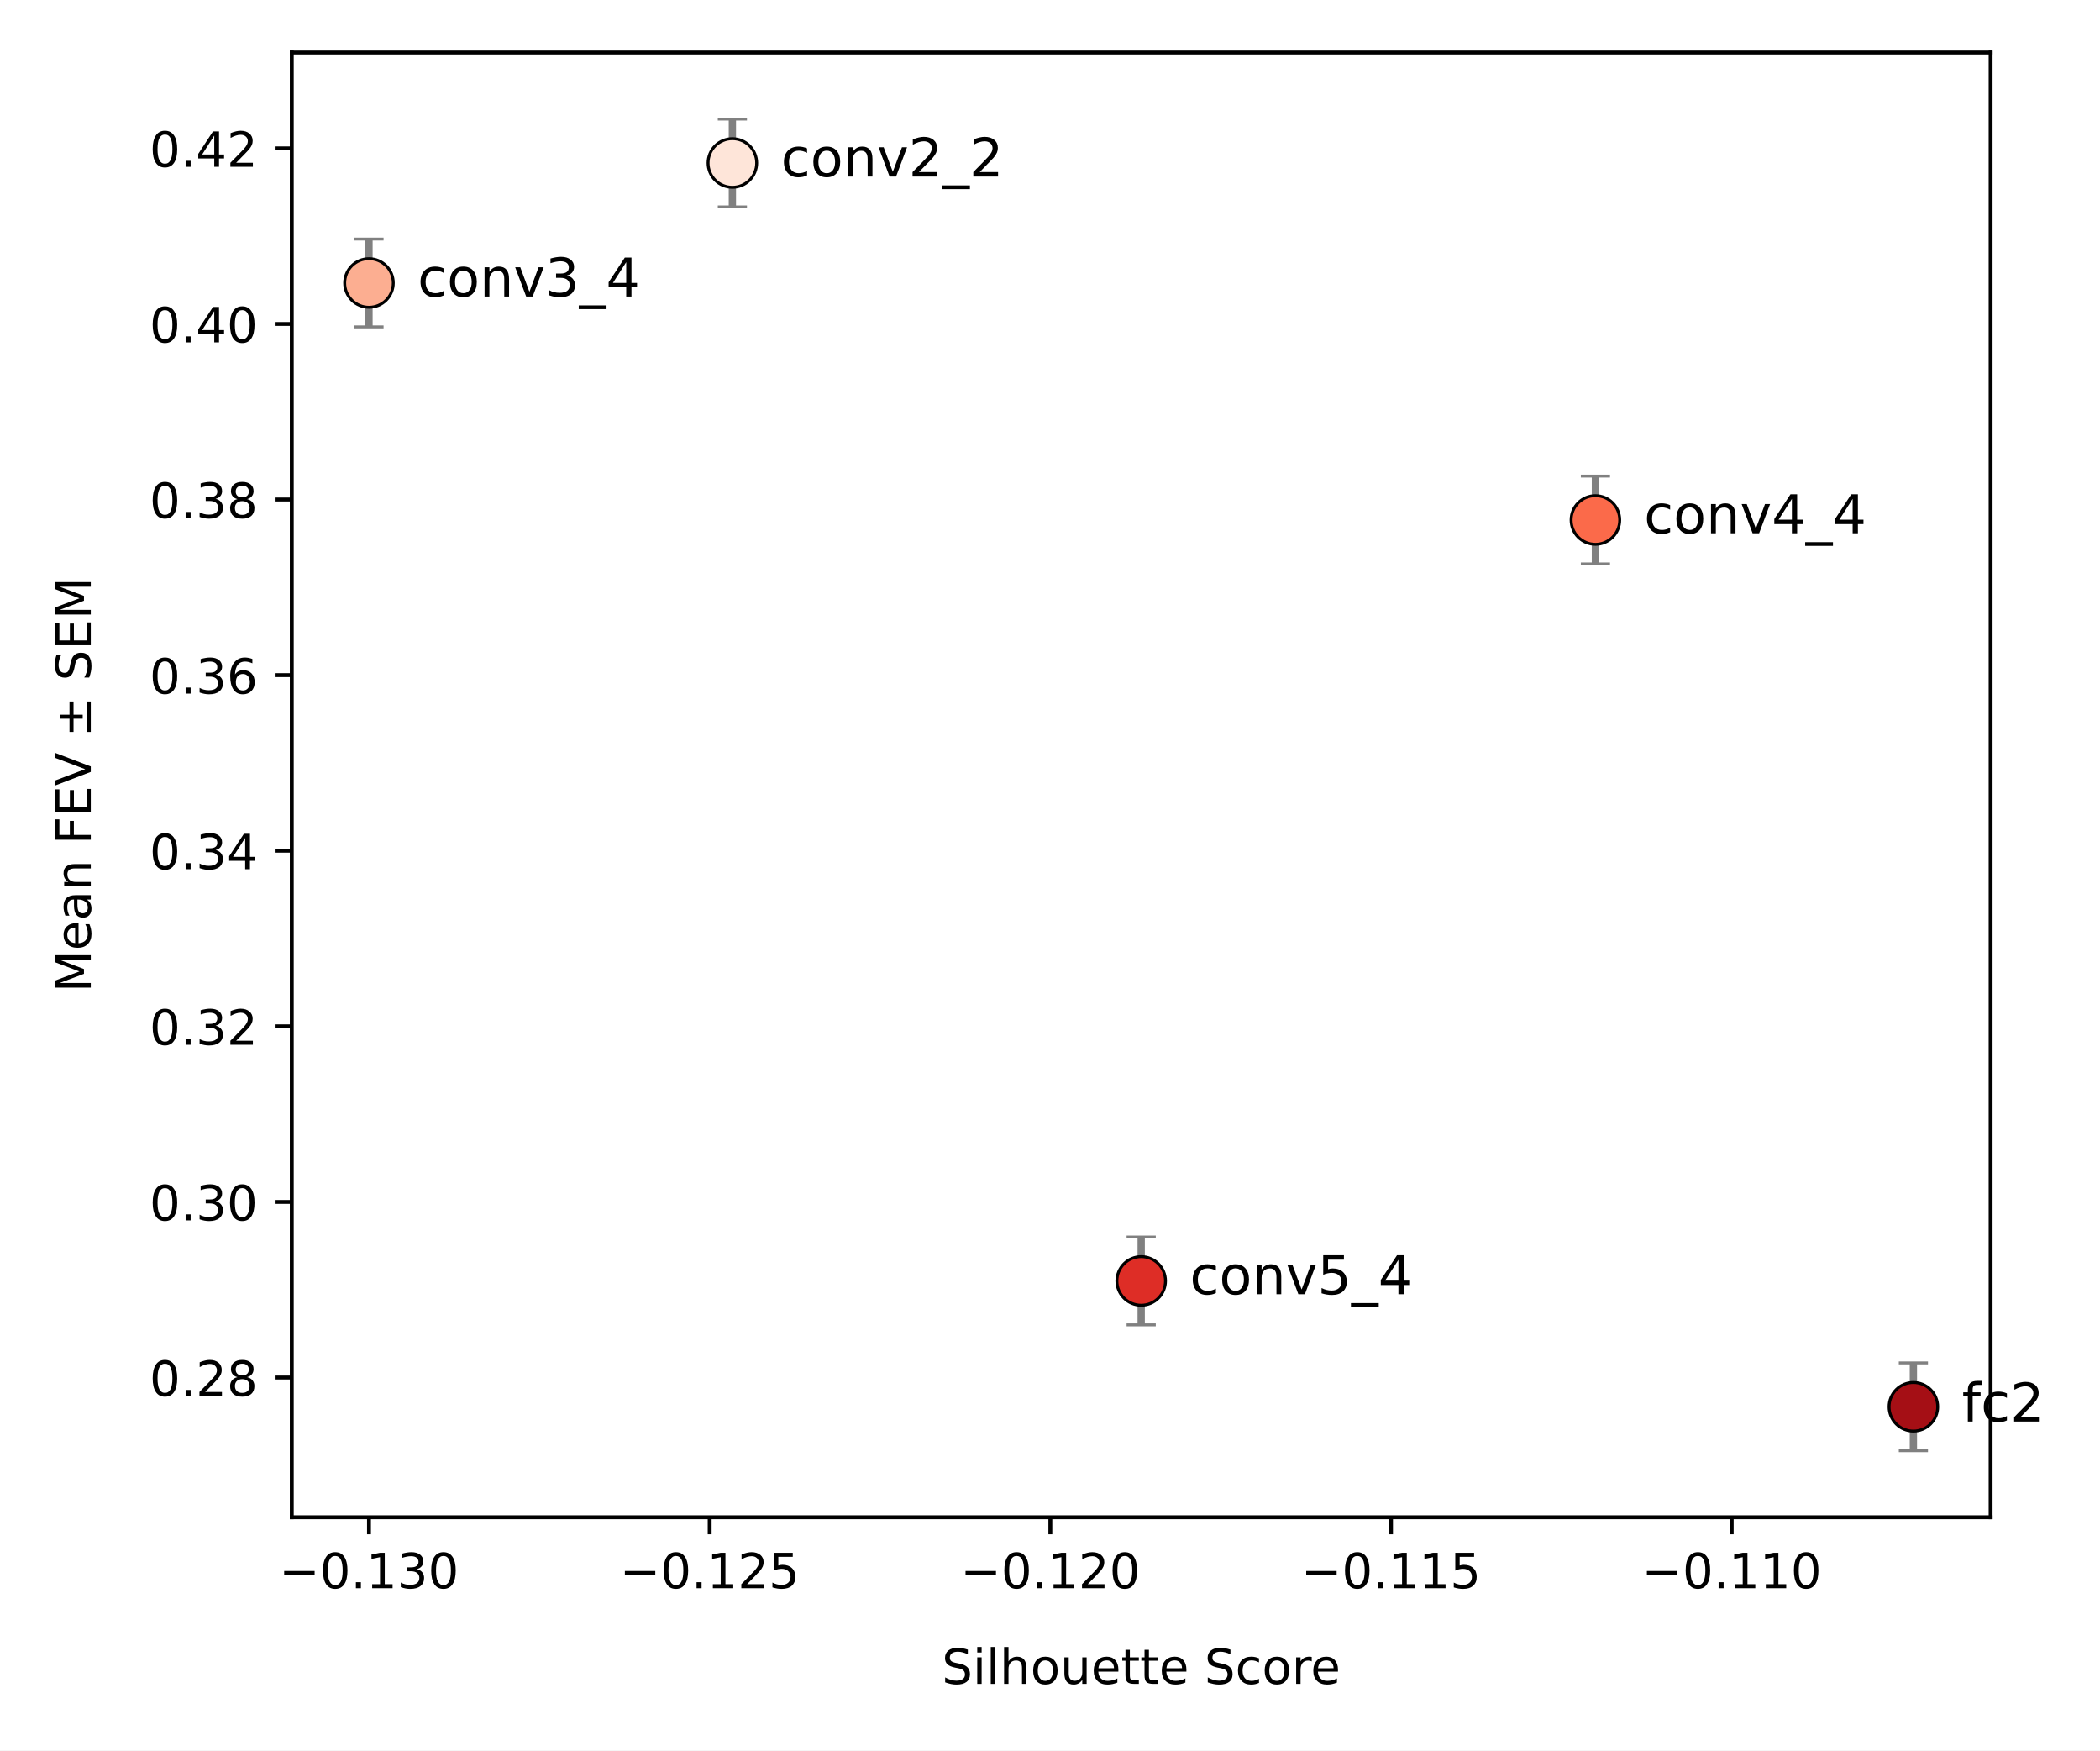
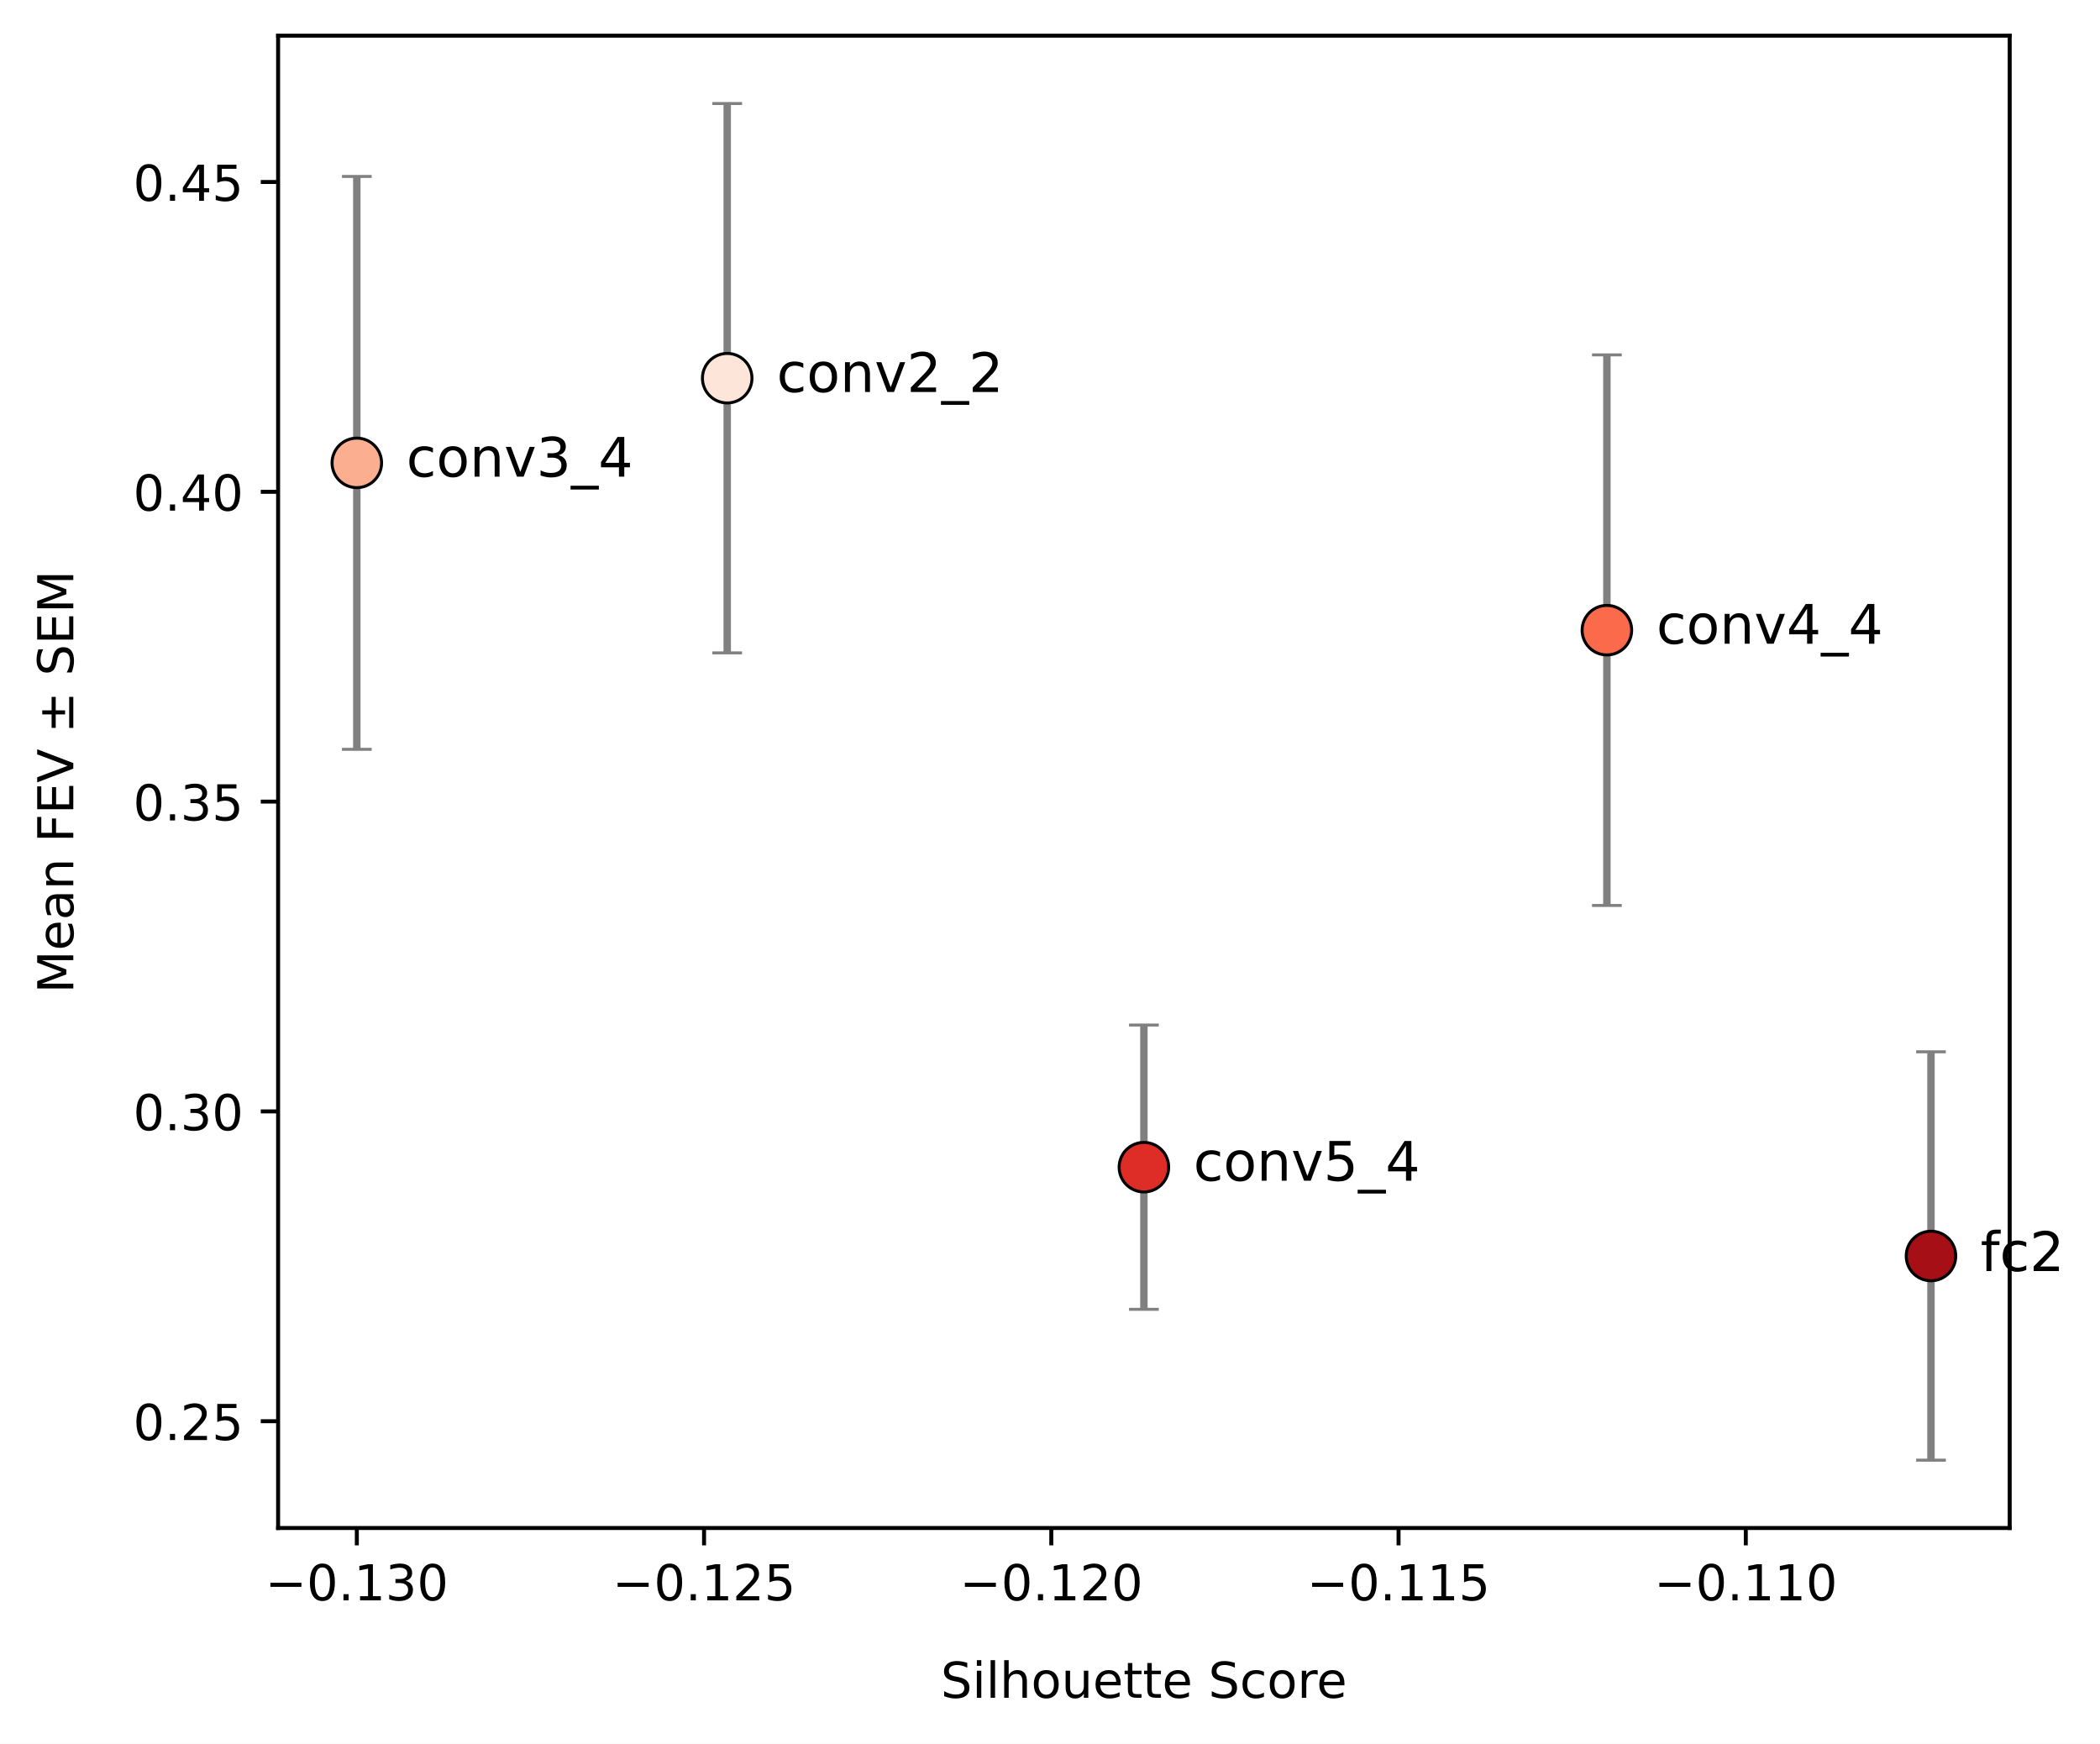
- <svg xmlns="http://www.w3.org/2000/svg" xmlns:xlink="http://www.w3.org/1999/xlink" width="432pt" height="360pt" viewBox="0 0 432 360" version="1.1">
+ <svg xmlns="http://www.w3.org/2000/svg" xmlns:xlink="http://www.w3.org/1999/xlink" width="423.942pt" height="351.996pt" viewBox="0 0 423.942 351.996" version="1.1">
  <defs>
    <style type="text/css">*{stroke-linejoin: round; stroke-linecap: butt}</style>
  </defs>
  <g id="figure_1">
    <g id="patch_1">
-       <path d="M 0 360  L 432 360  L 432 0  L 0 0  z " style="fill: #ffffff" />
+       <path d="M 0 351.996  L 423.942 351.996  L 423.942 0  L 0 0  z " style="fill: #ffffff" />
    </g>
    <g id="axes_1">
      <g id="patch_2">
-         <path d="M 60.02 312.04  L 409.498 312.04  L 409.498 10.8  L 60.02 10.8  z " style="fill: #ffffff" />
+         <path d="M 56.144 308.44  L 405.712 308.44  L 405.712 7.2  L 56.144 7.2  z " style="fill: #ffffff" />
      </g>
      <g id="matplotlib.axis_1">
        <g id="xtick_1">
          <g id="line2d_1">
            <defs>
-               <path id="m8cf14390ad" d="M 0 0  L 0 3.5  " style="stroke: #000000; stroke-width: 0.8" />
+               <path id="m3ea07625e2" d="M 0 0  L 0 3.5  " style="stroke: #000000; stroke-width: 0.8" />
            </defs>
            <g>
-               <use xlink:href="#m8cf14390ad" x="75.905" y="312.04" style="stroke: #000000; stroke-width: 0.8" />
+               <use xlink:href="#m3ea07625e2" x="72.033" y="308.44" style="stroke: #000000; stroke-width: 0.8" />
            </g>
          </g>
          <g id="text_1">
-             <g transform="translate(57.40147 326.6384) scale(0.1 -0.1)">
+             <g transform="translate(53.52931 323.0384) scale(0.1 -0.1)">
              <defs>
                <path id="DejaVuSans-2212" d="M 678 2272  L 4684 2272  L 4684 1741  L 678 1741  L 678 2272  z " transform="scale(0.015625)" />
                <path id="DejaVuSans-30" d="M 2034 4250  Q 1547 4250 1301 3770  Q 1056 3291 1056 2328  Q 1056 1369 1301 889  Q 1547 409 2034 409  Q 2525 409 2770 889  Q 3016 1369 3016 2328  Q 3016 3291 2770 3770  Q 2525 4250 2034 4250  z M 2034 4750  Q 2819 4750 3233 4129  Q 3647 3509 3647 2328  Q 3647 1150 3233 529  Q 2819 -91 2034 -91  Q 1250 -91 836 529  Q 422 1150 422 2328  Q 422 3509 836 4129  Q 1250 4750 2034 4750  z " transform="scale(0.015625)" />
                <path id="DejaVuSans-2e" d="M 684 794  L 1344 794  L 1344 0  L 684 0  L 684 794  z " transform="scale(0.015625)" />
                <path id="DejaVuSans-31" d="M 794 531  L 1825 531  L 1825 4091  L 703 3866  L 703 4441  L 1819 4666  L 2450 4666  L 2450 531  L 3481 531  L 3481 0  L 794 0  L 794 531  z " transform="scale(0.015625)" />
                <path id="DejaVuSans-33" d="M 2597 2516  Q 3050 2419 3304 2112  Q 3559 1806 3559 1356  Q 3559 666 3084 287  Q 2609 -91 1734 -91  Q 1441 -91 1130 -33  Q 819 25 488 141  L 488 750  Q 750 597 1062 519  Q 1375 441 1716 441  Q 2309 441 2620 675  Q 2931 909 2931 1356  Q 2931 1769 2642 2001  Q 2353 2234 1838 2234  L 1294 2234  L 1294 2753  L 1863 2753  Q 2328 2753 2575 2939  Q 2822 3125 2822 3475  Q 2822 3834 2567 4026  Q 2313 4219 1838 4219  Q 1578 4219 1281 4162  Q 984 4106 628 3988  L 628 4550  Q 988 4650 1302 4700  Q 1616 4750 1894 4750  Q 2613 4750 3031 4423  Q 3450 4097 3450 3541  Q 3450 3153 3228 2886  Q 3006 2619 2597 2516  z " transform="scale(0.015625)" />
              </defs>
              <use xlink:href="#DejaVuSans-2212" />
              <use xlink:href="#DejaVuSans-30" x="83.789" />
              <use xlink:href="#DejaVuSans-2e" x="147.412" />
              <use xlink:href="#DejaVuSans-31" x="179.199" />
              <use xlink:href="#DejaVuSans-33" x="242.822" />
              <use xlink:href="#DejaVuSans-30" x="306.445" />
            </g>
          </g>
        </g>
        <g id="xtick_2">
          <g id="line2d_2">
            <g>
-               <use xlink:href="#m8cf14390ad" x="145.988" y="312.04" style="stroke: #000000; stroke-width: 0.8" />
+               <use xlink:href="#m3ea07625e2" x="142.134" y="308.44" style="stroke: #000000; stroke-width: 0.8" />
            </g>
          </g>
          <g id="text_2">
-             <g transform="translate(127.484 326.6384) scale(0.1 -0.1)">
+             <g transform="translate(123.6299 323.0384) scale(0.1 -0.1)">
              <defs>
                <path id="DejaVuSans-32" d="M 1228 531  L 3431 531  L 3431 0  L 469 0  L 469 531  Q 828 903 1448 1529  Q 2069 2156 2228 2338  Q 2531 2678 2651 2914  Q 2772 3150 2772 3378  Q 2772 3750 2511 3984  Q 2250 4219 1831 4219  Q 1534 4219 1204 4116  Q 875 4013 500 3803  L 500 4441  Q 881 4594 1212 4672  Q 1544 4750 1819 4750  Q 2544 4750 2975 4387  Q 3406 4025 3406 3419  Q 3406 3131 3298 2873  Q 3191 2616 2906 2266  Q 2828 2175 2409 1742  Q 1991 1309 1228 531  z " transform="scale(0.015625)" />
                <path id="DejaVuSans-35" d="M 691 4666  L 3169 4666  L 3169 4134  L 1269 4134  L 1269 2991  Q 1406 3038 1543 3061  Q 1681 3084 1819 3084  Q 2600 3084 3056 2656  Q 3513 2228 3513 1497  Q 3513 744 3044 326  Q 2575 -91 1722 -91  Q 1428 -91 1123 -41  Q 819 9 494 109  L 494 744  Q 775 591 1075 516  Q 1375 441 1709 441  Q 2250 441 2565 725  Q 2881 1009 2881 1497  Q 2881 1984 2565 2268  Q 2250 2553 1709 2553  Q 1456 2553 1204 2497  Q 953 2441 691 2322  L 691 4666  z " transform="scale(0.015625)" />
              </defs>
              <use xlink:href="#DejaVuSans-2212" />
              <use xlink:href="#DejaVuSans-30" x="83.789" />
              <use xlink:href="#DejaVuSans-2e" x="147.412" />
              <use xlink:href="#DejaVuSans-31" x="179.199" />
              <use xlink:href="#DejaVuSans-32" x="242.822" />
              <use xlink:href="#DejaVuSans-35" x="306.445" />
            </g>
          </g>
        </g>
        <g id="xtick_3">
          <g id="line2d_3">
            <g>
-               <use xlink:href="#m8cf14390ad" x="216.07" y="312.04" style="stroke: #000000; stroke-width: 0.8" />
+               <use xlink:href="#m3ea07625e2" x="212.234" y="308.44" style="stroke: #000000; stroke-width: 0.8" />
            </g>
          </g>
          <g id="text_3">
-             <g transform="translate(197.5665 326.6384) scale(0.1 -0.1)">
+             <g transform="translate(193.7304 323.0384) scale(0.1 -0.1)">
              <use xlink:href="#DejaVuSans-2212" />
              <use xlink:href="#DejaVuSans-30" x="83.789" />
              <use xlink:href="#DejaVuSans-2e" x="147.412" />
              <use xlink:href="#DejaVuSans-31" x="179.199" />
              <use xlink:href="#DejaVuSans-32" x="242.822" />
              <use xlink:href="#DejaVuSans-30" x="306.445" />
            </g>
          </g>
        </g>
        <g id="xtick_4">
          <g id="line2d_4">
            <g>
-               <use xlink:href="#m8cf14390ad" x="286.153" y="312.04" style="stroke: #000000; stroke-width: 0.8" />
+               <use xlink:href="#m3ea07625e2" x="282.335" y="308.44" style="stroke: #000000; stroke-width: 0.8" />
            </g>
          </g>
          <g id="text_4">
-             <g transform="translate(267.649 326.6384) scale(0.1 -0.1)">
+             <g transform="translate(263.831 323.0384) scale(0.1 -0.1)">
              <use xlink:href="#DejaVuSans-2212" />
              <use xlink:href="#DejaVuSans-30" x="83.789" />
              <use xlink:href="#DejaVuSans-2e" x="147.412" />
              <use xlink:href="#DejaVuSans-31" x="179.199" />
              <use xlink:href="#DejaVuSans-31" x="242.822" />
              <use xlink:href="#DejaVuSans-35" x="306.445" />
            </g>
          </g>
        </g>
        <g id="xtick_5">
          <g id="line2d_5">
            <g>
-               <use xlink:href="#m8cf14390ad" x="356.235" y="312.04" style="stroke: #000000; stroke-width: 0.8" />
+               <use xlink:href="#m3ea07625e2" x="352.435" y="308.44" style="stroke: #000000; stroke-width: 0.8" />
            </g>
          </g>
          <g id="text_5">
-             <g transform="translate(337.7316 326.6384) scale(0.1 -0.1)">
+             <g transform="translate(333.9316 323.0384) scale(0.1 -0.1)">
              <use xlink:href="#DejaVuSans-2212" />
              <use xlink:href="#DejaVuSans-30" x="83.789" />
              <use xlink:href="#DejaVuSans-2e" x="147.412" />
              <use xlink:href="#DejaVuSans-31" x="179.199" />
              <use xlink:href="#DejaVuSans-31" x="242.822" />
              <use xlink:href="#DejaVuSans-30" x="306.445" />
            </g>
          </g>
        </g>
        <g id="text_6">
-           <g transform="translate(193.745 346.3166) scale(0.1 -0.1)">
+           <g transform="translate(189.9138 342.7166) scale(0.1 -0.1)">
            <defs>
              <path id="DejaVuSans-53" d="M 3425 4513  L 3425 3897  Q 3066 4069 2747 4153  Q 2428 4238 2131 4238  Q 1616 4238 1336 4038  Q 1056 3838 1056 3469  Q 1056 3159 1242 3001  Q 1428 2844 1947 2747  L 2328 2669  Q 3034 2534 3370 2195  Q 3706 1856 3706 1288  Q 3706 609 3251 259  Q 2797 -91 1919 -91  Q 1588 -91 1214 -16  Q 841 59 441 206  L 441 856  Q 825 641 1194 531  Q 1563 422 1919 422  Q 2459 422 2753 634  Q 3047 847 3047 1241  Q 3047 1584 2836 1778  Q 2625 1972 2144 2069  L 1759 2144  Q 1053 2284 737 2584  Q 422 2884 422 3419  Q 422 4038 858 4394  Q 1294 4750 2059 4750  Q 2388 4750 2728 4690  Q 3069 4631 3425 4513  z " transform="scale(0.015625)" />
              <path id="DejaVuSans-69" d="M 603 3500  L 1178 3500  L 1178 0  L 603 0  L 603 3500  z M 603 4863  L 1178 4863  L 1178 4134  L 603 4134  L 603 4863  z " transform="scale(0.015625)" />
              <path id="DejaVuSans-6c" d="M 603 4863  L 1178 4863  L 1178 0  L 603 0  L 603 4863  z " transform="scale(0.015625)" />
              <path id="DejaVuSans-68" d="M 3513 2113  L 3513 0  L 2938 0  L 2938 2094  Q 2938 2591 2744 2837  Q 2550 3084 2163 3084  Q 1697 3084 1428 2787  Q 1159 2491 1159 1978  L 1159 0  L 581 0  L 581 4863  L 1159 4863  L 1159 2956  Q 1366 3272 1645 3428  Q 1925 3584 2291 3584  Q 2894 3584 3203 3211  Q 3513 2838 3513 2113  z " transform="scale(0.015625)" />
              <path id="DejaVuSans-6f" d="M 1959 3097  Q 1497 3097 1228 2736  Q 959 2375 959 1747  Q 959 1119 1226 758  Q 1494 397 1959 397  Q 2419 397 2687 759  Q 2956 1122 2956 1747  Q 2956 2369 2687 2733  Q 2419 3097 1959 3097  z M 1959 3584  Q 2709 3584 3137 3096  Q 3566 2609 3566 1747  Q 3566 888 3137 398  Q 2709 -91 1959 -91  Q 1206 -91 779 398  Q 353 888 353 1747  Q 353 2609 779 3096  Q 1206 3584 1959 3584  z " transform="scale(0.015625)" />
              <path id="DejaVuSans-75" d="M 544 1381  L 544 3500  L 1119 3500  L 1119 1403  Q 1119 906 1312 657  Q 1506 409 1894 409  Q 2359 409 2629 706  Q 2900 1003 2900 1516  L 2900 3500  L 3475 3500  L 3475 0  L 2900 0  L 2900 538  Q 2691 219 2414 64  Q 2138 -91 1772 -91  Q 1169 -91 856 284  Q 544 659 544 1381  z M 1991 3584  L 1991 3584  z " transform="scale(0.015625)" />
              <path id="DejaVuSans-65" d="M 3597 1894  L 3597 1613  L 953 1613  Q 991 1019 1311 708  Q 1631 397 2203 397  Q 2534 397 2845 478  Q 3156 559 3463 722  L 3463 178  Q 3153 47 2828 -22  Q 2503 -91 2169 -91  Q 1331 -91 842 396  Q 353 884 353 1716  Q 353 2575 817 3079  Q 1281 3584 2069 3584  Q 2775 3584 3186 3129  Q 3597 2675 3597 1894  z M 3022 2063  Q 3016 2534 2758 2815  Q 2500 3097 2075 3097  Q 1594 3097 1305 2825  Q 1016 2553 972 2059  L 3022 2063  z " transform="scale(0.015625)" />
              <path id="DejaVuSans-74" d="M 1172 4494  L 1172 3500  L 2356 3500  L 2356 3053  L 1172 3053  L 1172 1153  Q 1172 725 1289 603  Q 1406 481 1766 481  L 2356 481  L 2356 0  L 1766 0  Q 1100 0 847 248  Q 594 497 594 1153  L 594 3053  L 172 3053  L 172 3500  L 594 3500  L 594 4494  L 1172 4494  z " transform="scale(0.015625)" />
              <path id="DejaVuSans-20" transform="scale(0.015625)" />
              <path id="DejaVuSans-63" d="M 3122 3366  L 3122 2828  Q 2878 2963 2633 3030  Q 2388 3097 2138 3097  Q 1578 3097 1268 2742  Q 959 2388 959 1747  Q 959 1106 1268 751  Q 1578 397 2138 397  Q 2388 397 2633 464  Q 2878 531 3122 666  L 3122 134  Q 2881 22 2623 -34  Q 2366 -91 2075 -91  Q 1284 -91 818 406  Q 353 903 353 1747  Q 353 2603 823 3093  Q 1294 3584 2113 3584  Q 2378 3584 2631 3529  Q 2884 3475 3122 3366  z " transform="scale(0.015625)" />
              <path id="DejaVuSans-72" d="M 2631 2963  Q 2534 3019 2420 3045  Q 2306 3072 2169 3072  Q 1681 3072 1420 2755  Q 1159 2438 1159 1844  L 1159 0  L 581 0  L 581 3500  L 1159 3500  L 1159 2956  Q 1341 3275 1631 3429  Q 1922 3584 2338 3584  Q 2397 3584 2469 3576  Q 2541 3569 2628 3553  L 2631 2963  z " transform="scale(0.015625)" />
            </defs>
            <use xlink:href="#DejaVuSans-53" />
            <use xlink:href="#DejaVuSans-69" x="63.477" />
            <use xlink:href="#DejaVuSans-6c" x="91.26" />
            <use xlink:href="#DejaVuSans-68" x="119.043" />
            <use xlink:href="#DejaVuSans-6f" x="182.422" />
            <use xlink:href="#DejaVuSans-75" x="243.604" />
            <use xlink:href="#DejaVuSans-65" x="306.982" />
            <use xlink:href="#DejaVuSans-74" x="368.506" />
            <use xlink:href="#DejaVuSans-74" x="407.715" />
            <use xlink:href="#DejaVuSans-65" x="446.924" />
            <use xlink:href="#DejaVuSans-20" x="508.447" />
            <use xlink:href="#DejaVuSans-53" x="540.234" />
            <use xlink:href="#DejaVuSans-63" x="603.711" />
            <use xlink:href="#DejaVuSans-6f" x="658.691" />
            <use xlink:href="#DejaVuSans-72" x="719.873" />
            <use xlink:href="#DejaVuSans-65" x="758.736" />
          </g>
        </g>
      </g>
      <g id="matplotlib.axis_2">
        <g id="ytick_1">
          <g id="line2d_6">
            <defs>
-               <path id="mc2a20355d5" d="M 0 0  L -3.5 0  " style="stroke: #000000; stroke-width: 0.8" />
+               <path id="mbdb904ce10" d="M 0 0  L -3.5 0  " style="stroke: #000000; stroke-width: 0.8" />
            </defs>
            <g>
-               <use xlink:href="#mc2a20355d5" x="60.02" y="283.3" style="stroke: #000000; stroke-width: 0.8" />
+               <use xlink:href="#mbdb904ce10" x="56.144" y="286.887" style="stroke: #000000; stroke-width: 0.8" />
            </g>
          </g>
          <g id="text_7">
-             <g transform="translate(30.75437 287.0995) scale(0.1 -0.1)">
-               <defs>
-                 <path id="DejaVuSans-38" d="M 2034 2216  Q 1584 2216 1326 1975  Q 1069 1734 1069 1313  Q 1069 891 1326 650  Q 1584 409 2034 409  Q 2484 409 2743 651  Q 3003 894 3003 1313  Q 3003 1734 2745 1975  Q 2488 2216 2034 2216  z M 1403 2484  Q 997 2584 770 2862  Q 544 3141 544 3541  Q 544 4100 942 4425  Q 1341 4750 2034 4750  Q 2731 4750 3128 4425  Q 3525 4100 3525 3541  Q 3525 3141 3298 2862  Q 3072 2584 2669 2484  Q 3125 2378 3379 2068  Q 3634 1759 3634 1313  Q 3634 634 3220 271  Q 2806 -91 2034 -91  Q 1263 -91 848 271  Q 434 634 434 1313  Q 434 1759 690 2068  Q 947 2378 1403 2484  z M 1172 3481  Q 1172 3119 1398 2916  Q 1625 2713 2034 2713  Q 2441 2713 2670 2916  Q 2900 3119 2900 3481  Q 2900 3844 2670 4047  Q 2441 4250 2034 4250  Q 1625 4250 1398 4047  Q 1172 3844 1172 3481  z " transform="scale(0.015625)" />
-               </defs>
+             <g transform="translate(26.87813 290.6861) scale(0.1 -0.1)">
              <use xlink:href="#DejaVuSans-30" />
              <use xlink:href="#DejaVuSans-2e" x="63.623" />
              <use xlink:href="#DejaVuSans-32" x="95.41" />
-               <use xlink:href="#DejaVuSans-38" x="159.033" />
+               <use xlink:href="#DejaVuSans-35" x="159.033" />
            </g>
          </g>
        </g>
        <g id="ytick_2">
          <g id="line2d_7">
            <g>
-               <use xlink:href="#mc2a20355d5" x="60.02" y="247.188" style="stroke: #000000; stroke-width: 0.8" />
+               <use xlink:href="#mbdb904ce10" x="56.144" y="224.349" style="stroke: #000000; stroke-width: 0.8" />
            </g>
          </g>
          <g id="text_8">
-             <g transform="translate(30.75437 250.9869) scale(0.1 -0.1)">
+             <g transform="translate(26.87813 228.1483) scale(0.1 -0.1)">
              <use xlink:href="#DejaVuSans-30" />
              <use xlink:href="#DejaVuSans-2e" x="63.623" />
              <use xlink:href="#DejaVuSans-33" x="95.41" />
              <use xlink:href="#DejaVuSans-30" x="159.033" />
            </g>
          </g>
        </g>
        <g id="ytick_3">
          <g id="line2d_8">
            <g>
-               <use xlink:href="#mc2a20355d5" x="60.02" y="211.075" style="stroke: #000000; stroke-width: 0.8" />
+               <use xlink:href="#mbdb904ce10" x="56.144" y="161.811" style="stroke: #000000; stroke-width: 0.8" />
            </g>
          </g>
          <g id="text_9">
-             <g transform="translate(30.75437 214.8742) scale(0.1 -0.1)">
+             <g transform="translate(26.87813 165.6105) scale(0.1 -0.1)">
              <use xlink:href="#DejaVuSans-30" />
              <use xlink:href="#DejaVuSans-2e" x="63.623" />
              <use xlink:href="#DejaVuSans-33" x="95.41" />
-               <use xlink:href="#DejaVuSans-32" x="159.033" />
+               <use xlink:href="#DejaVuSans-35" x="159.033" />
            </g>
          </g>
        </g>
        <g id="ytick_4">
          <g id="line2d_9">
            <g>
-               <use xlink:href="#mc2a20355d5" x="60.02" y="174.962" style="stroke: #000000; stroke-width: 0.8" />
+               <use xlink:href="#mbdb904ce10" x="56.144" y="99.273" style="stroke: #000000; stroke-width: 0.8" />
            </g>
          </g>
          <g id="text_10">
-             <g transform="translate(30.75437 178.7615) scale(0.1 -0.1)">
+             <g transform="translate(26.87813 103.0727) scale(0.1 -0.1)">
              <defs>
                <path id="DejaVuSans-34" d="M 2419 4116  L 825 1625  L 2419 1625  L 2419 4116  z M 2253 4666  L 3047 4666  L 3047 1625  L 3713 1625  L 3713 1100  L 3047 1100  L 3047 0  L 2419 0  L 2419 1100  L 313 1100  L 313 1709  L 2253 4666  z " transform="scale(0.015625)" />
              </defs>
              <use xlink:href="#DejaVuSans-30" />
              <use xlink:href="#DejaVuSans-2e" x="63.623" />
-               <use xlink:href="#DejaVuSans-33" x="95.41" />
-               <use xlink:href="#DejaVuSans-34" x="159.033" />
+               <use xlink:href="#DejaVuSans-34" x="95.41" />
+               <use xlink:href="#DejaVuSans-30" x="159.033" />
            </g>
          </g>
        </g>
        <g id="ytick_5">
          <g id="line2d_10">
            <g>
-               <use xlink:href="#mc2a20355d5" x="60.02" y="138.85" style="stroke: #000000; stroke-width: 0.8" />
+               <use xlink:href="#mbdb904ce10" x="56.144" y="36.736" style="stroke: #000000; stroke-width: 0.8" />
            </g>
          </g>
          <g id="text_11">
-             <g transform="translate(30.75437 142.6488) scale(0.1 -0.1)">
-               <defs>
-                 <path id="DejaVuSans-36" d="M 2113 2584  Q 1688 2584 1439 2293  Q 1191 2003 1191 1497  Q 1191 994 1439 701  Q 1688 409 2113 409  Q 2538 409 2786 701  Q 3034 994 3034 1497  Q 3034 2003 2786 2293  Q 2538 2584 2113 2584  z M 3366 4563  L 3366 3988  Q 3128 4100 2886 4159  Q 2644 4219 2406 4219  Q 1781 4219 1451 3797  Q 1122 3375 1075 2522  Q 1259 2794 1537 2939  Q 1816 3084 2150 3084  Q 2853 3084 3261 2657  Q 3669 2231 3669 1497  Q 3669 778 3244 343  Q 2819 -91 2113 -91  Q 1303 -91 875 529  Q 447 1150 447 2328  Q 447 3434 972 4092  Q 1497 4750 2381 4750  Q 2619 4750 2861 4703  Q 3103 4656 3366 4563  z " transform="scale(0.015625)" />
-               </defs>
-               <use xlink:href="#DejaVuSans-30" />
-               <use xlink:href="#DejaVuSans-2e" x="63.623" />
-               <use xlink:href="#DejaVuSans-33" x="95.41" />
-               <use xlink:href="#DejaVuSans-36" x="159.033" />
-             </g>
-           </g>
-         </g>
-         <g id="ytick_6">
-           <g id="line2d_11">
-             <g>
-               <use xlink:href="#mc2a20355d5" x="60.02" y="102.737" style="stroke: #000000; stroke-width: 0.8" />
-             </g>
-           </g>
-           <g id="text_12">
-             <g transform="translate(30.75437 106.5361) scale(0.1 -0.1)">
-               <use xlink:href="#DejaVuSans-30" />
-               <use xlink:href="#DejaVuSans-2e" x="63.623" />
-               <use xlink:href="#DejaVuSans-33" x="95.41" />
-               <use xlink:href="#DejaVuSans-38" x="159.033" />
-             </g>
-           </g>
-         </g>
-         <g id="ytick_7">
-           <g id="line2d_12">
-             <g>
-               <use xlink:href="#mc2a20355d5" x="60.02" y="66.624" style="stroke: #000000; stroke-width: 0.8" />
-             </g>
-           </g>
-           <g id="text_13">
-             <g transform="translate(30.75437 70.42342) scale(0.1 -0.1)">
+             <g transform="translate(26.87813 40.53486) scale(0.1 -0.1)">
              <use xlink:href="#DejaVuSans-30" />
              <use xlink:href="#DejaVuSans-2e" x="63.623" />
              <use xlink:href="#DejaVuSans-34" x="95.41" />
-               <use xlink:href="#DejaVuSans-30" x="159.033" />
-             </g>
-           </g>
-         </g>
-         <g id="ytick_8">
-           <g id="line2d_13">
-             <g>
-               <use xlink:href="#mc2a20355d5" x="60.02" y="30.512" style="stroke: #000000; stroke-width: 0.8" />
-             </g>
-           </g>
-           <g id="text_14">
-             <g transform="translate(30.75437 34.31073) scale(0.1 -0.1)">
-               <use xlink:href="#DejaVuSans-30" />
-               <use xlink:href="#DejaVuSans-2e" x="63.623" />
-               <use xlink:href="#DejaVuSans-34" x="95.41" />
-               <use xlink:href="#DejaVuSans-32" x="159.033" />
-             </g>
-           </g>
-         </g>
-         <g id="text_15">
-           <g transform="translate(18.67469 204.1036) rotate(-90) scale(0.1 -0.1)">
+               <use xlink:href="#DejaVuSans-35" x="159.033" />
+             </g>
+           </g>
+         </g>
+         <g id="text_12">
+           <g transform="translate(14.79844 200.5036) rotate(-90) scale(0.1 -0.1)">
            <defs>
              <path id="DejaVuSans-4d" d="M 628 4666  L 1569 4666  L 2759 1491  L 3956 4666  L 4897 4666  L 4897 0  L 4281 0  L 4281 4097  L 3078 897  L 2444 897  L 1241 4097  L 1241 0  L 628 0  L 628 4666  z " transform="scale(0.015625)" />
              <path id="DejaVuSans-61" d="M 2194 1759  Q 1497 1759 1228 1600  Q 959 1441 959 1056  Q 959 750 1161 570  Q 1363 391 1709 391  Q 2188 391 2477 730  Q 2766 1069 2766 1631  L 2766 1759  L 2194 1759  z M 3341 1997  L 3341 0  L 2766 0  L 2766 531  Q 2569 213 2275 61  Q 1981 -91 1556 -91  Q 1019 -91 701 211  Q 384 513 384 1019  Q 384 1609 779 1909  Q 1175 2209 1959 2209  L 2766 2209  L 2766 2266  Q 2766 2663 2505 2880  Q 2244 3097 1772 3097  Q 1472 3097 1187 3025  Q 903 2953 641 2809  L 641 3341  Q 956 3463 1253 3523  Q 1550 3584 1831 3584  Q 2591 3584 2966 3190  Q 3341 2797 3341 1997  z " transform="scale(0.015625)" />
              <path id="DejaVuSans-6e" d="M 3513 2113  L 3513 0  L 2938 0  L 2938 2094  Q 2938 2591 2744 2837  Q 2550 3084 2163 3084  Q 1697 3084 1428 2787  Q 1159 2491 1159 1978  L 1159 0  L 581 0  L 581 3500  L 1159 3500  L 1159 2956  Q 1366 3272 1645 3428  Q 1925 3584 2291 3584  Q 2894 3584 3203 3211  Q 3513 2838 3513 2113  z " transform="scale(0.015625)" />
              <path id="DejaVuSans-46" d="M 628 4666  L 3309 4666  L 3309 4134  L 1259 4134  L 1259 2759  L 3109 2759  L 3109 2228  L 1259 2228  L 1259 0  L 628 0  L 628 4666  z " transform="scale(0.015625)" />
              <path id="DejaVuSans-45" d="M 628 4666  L 3578 4666  L 3578 4134  L 1259 4134  L 1259 2753  L 3481 2753  L 3481 2222  L 1259 2222  L 1259 531  L 3634 531  L 3634 0  L 628 0  L 628 4666  z " transform="scale(0.015625)" />
              <path id="DejaVuSans-56" d="M 1831 0  L 50 4666  L 709 4666  L 2188 738  L 3669 4666  L 4325 4666  L 2547 0  L 1831 0  z " transform="scale(0.015625)" />
              <path id="DejaVuSans-b1" d="M 2944 4013  L 2944 2803  L 4684 2803  L 4684 2272  L 2944 2272  L 2944 1063  L 2419 1063  L 2419 2272  L 678 2272  L 678 2803  L 2419 2803  L 2419 4013  L 2944 4013  z M 678 531  L 4684 531  L 4684 0  L 678 0  L 678 531  z " transform="scale(0.015625)" />
            </defs>
            <use xlink:href="#DejaVuSans-4d" />
            <use xlink:href="#DejaVuSans-65" x="86.279" />
            <use xlink:href="#DejaVuSans-61" x="147.803" />
            <use xlink:href="#DejaVuSans-6e" x="209.082" />
            <use xlink:href="#DejaVuSans-20" x="272.461" />
            <use xlink:href="#DejaVuSans-46" x="304.248" />
            <use xlink:href="#DejaVuSans-45" x="361.768" />
            <use xlink:href="#DejaVuSans-56" x="424.951" />
            <use xlink:href="#DejaVuSans-20" x="493.359" />
            <use xlink:href="#DejaVuSans-b1" x="525.146" />
            <use xlink:href="#DejaVuSans-20" x="608.936" />
            <use xlink:href="#DejaVuSans-53" x="640.723" />
            <use xlink:href="#DejaVuSans-45" x="704.199" />
            <use xlink:href="#DejaVuSans-4d" x="767.383" />
          </g>
        </g>
      </g>
      <g id="LineCollection_1">
-         <path d="M 150.66 42.549  L 150.66 24.493  " clip-path="url(#p5a05a84af9)" style="fill: none; stroke: #808080; stroke-width: 1.5" />
+         <path d="M 146.807 131.793  L 146.807 20.893  " clip-path="url(#pb164cc1f3f)" style="fill: none; stroke: #808080; stroke-width: 1.5" />
+       </g>
+       <g id="line2d_11">
+         <defs>
+           <path id="m13dbd78431" d="M 3 0  L -3 -0  " style="stroke: #808080; stroke-width: 0.6" />
+         </defs>
+         <g clip-path="url(#pb164cc1f3f)">
+           <use xlink:href="#m13dbd78431" x="146.807" y="131.793" style="fill: #808080; stroke: #808080; stroke-width: 0.6" />
+         </g>
+       </g>
+       <g id="line2d_12">
+         <g clip-path="url(#pb164cc1f3f)">
+           <use xlink:href="#m13dbd78431" x="146.807" y="20.893" style="fill: #808080; stroke: #808080; stroke-width: 0.6" />
+         </g>
+       </g>
+       <g id="LineCollection_2">
+         <path d="M 72.033 151.253  L 72.033 35.62  " clip-path="url(#pb164cc1f3f)" style="fill: none; stroke: #808080; stroke-width: 1.5" />
+       </g>
+       <g id="line2d_13">
+         <g clip-path="url(#pb164cc1f3f)">
+           <use xlink:href="#m13dbd78431" x="72.033" y="151.253" style="fill: #808080; stroke: #808080; stroke-width: 0.6" />
+         </g>
      </g>
      <g id="line2d_14">
-         <defs>
-           <path id="m8acd34c4a8" d="M 3 0  L -3 -0  " style="stroke: #808080; stroke-width: 0.6" />
-         </defs>
-         <g clip-path="url(#p5a05a84af9)">
-           <use xlink:href="#m8acd34c4a8" x="150.66" y="42.549" style="fill: #808080; stroke: #808080; stroke-width: 0.6" />
-         </g>
+         <g clip-path="url(#pb164cc1f3f)">
+           <use xlink:href="#m13dbd78431" x="72.033" y="35.62" style="fill: #808080; stroke: #808080; stroke-width: 0.6" />
+         </g>
+       </g>
+       <g id="LineCollection_3">
+         <path d="M 324.395 182.775  L 324.395 71.639  " clip-path="url(#pb164cc1f3f)" style="fill: none; stroke: #808080; stroke-width: 1.5" />
      </g>
      <g id="line2d_15">
-         <g clip-path="url(#p5a05a84af9)">
-           <use xlink:href="#m8acd34c4a8" x="150.66" y="24.493" style="fill: #808080; stroke: #808080; stroke-width: 0.6" />
-         </g>
-       </g>
-       <g id="LineCollection_2">
-         <path d="M 75.905 67.226  L 75.905 49.17  " clip-path="url(#p5a05a84af9)" style="fill: none; stroke: #808080; stroke-width: 1.5" />
+         <g clip-path="url(#pb164cc1f3f)">
+           <use xlink:href="#m13dbd78431" x="324.395" y="182.775" style="fill: #808080; stroke: #808080; stroke-width: 0.6" />
+         </g>
      </g>
      <g id="line2d_16">
-         <g clip-path="url(#p5a05a84af9)">
-           <use xlink:href="#m8acd34c4a8" x="75.905" y="67.226" style="fill: #808080; stroke: #808080; stroke-width: 0.6" />
-         </g>
+         <g clip-path="url(#pb164cc1f3f)">
+           <use xlink:href="#m13dbd78431" x="324.395" y="71.639" style="fill: #808080; stroke: #808080; stroke-width: 0.6" />
+         </g>
+       </g>
+       <g id="LineCollection_4">
+         <path d="M 230.928 264.301  L 230.928 206.911  " clip-path="url(#pb164cc1f3f)" style="fill: none; stroke: #808080; stroke-width: 1.5" />
      </g>
      <g id="line2d_17">
-         <g clip-path="url(#p5a05a84af9)">
-           <use xlink:href="#m8acd34c4a8" x="75.905" y="49.17" style="fill: #808080; stroke: #808080; stroke-width: 0.6" />
-         </g>
-       </g>
-       <g id="LineCollection_3">
-         <path d="M 328.202 115.978  L 328.202 97.922  " clip-path="url(#p5a05a84af9)" style="fill: none; stroke: #808080; stroke-width: 1.5" />
+         <g clip-path="url(#pb164cc1f3f)">
+           <use xlink:href="#m13dbd78431" x="230.928" y="264.301" style="fill: #808080; stroke: #808080; stroke-width: 0.6" />
+         </g>
      </g>
      <g id="line2d_18">
-         <g clip-path="url(#p5a05a84af9)">
-           <use xlink:href="#m8acd34c4a8" x="328.202" y="115.978" style="fill: #808080; stroke: #808080; stroke-width: 0.6" />
-         </g>
+         <g clip-path="url(#pb164cc1f3f)">
+           <use xlink:href="#m13dbd78431" x="230.928" y="206.911" style="fill: #808080; stroke: #808080; stroke-width: 0.6" />
+         </g>
+       </g>
+       <g id="LineCollection_5">
+         <path d="M 389.822 294.747  L 389.822 212.32  " clip-path="url(#pb164cc1f3f)" style="fill: none; stroke: #808080; stroke-width: 1.5" />
      </g>
      <g id="line2d_19">
-         <g clip-path="url(#p5a05a84af9)">
-           <use xlink:href="#m8acd34c4a8" x="328.202" y="97.922" style="fill: #808080; stroke: #808080; stroke-width: 0.6" />
-         </g>
-       </g>
-       <g id="LineCollection_4">
-         <path d="M 234.759 272.467  L 234.759 254.41  " clip-path="url(#p5a05a84af9)" style="fill: none; stroke: #808080; stroke-width: 1.5" />
+         <g clip-path="url(#pb164cc1f3f)">
+           <use xlink:href="#m13dbd78431" x="389.822" y="294.747" style="fill: #808080; stroke: #808080; stroke-width: 0.6" />
+         </g>
      </g>
      <g id="line2d_20">
-         <g clip-path="url(#p5a05a84af9)">
-           <use xlink:href="#m8acd34c4a8" x="234.759" y="272.467" style="fill: #808080; stroke: #808080; stroke-width: 0.6" />
+         <g clip-path="url(#pb164cc1f3f)">
+           <use xlink:href="#m13dbd78431" x="389.822" y="212.32" style="fill: #808080; stroke: #808080; stroke-width: 0.6" />
        </g>
      </g>
      <g id="line2d_21">
-         <g clip-path="url(#p5a05a84af9)">
-           <use xlink:href="#m8acd34c4a8" x="234.759" y="254.41" style="fill: #808080; stroke: #808080; stroke-width: 0.6" />
-         </g>
-       </g>
-       <g id="LineCollection_5">
-         <path d="M 393.613 298.347  L 393.613 280.291  " clip-path="url(#p5a05a84af9)" style="fill: none; stroke: #808080; stroke-width: 1.5" />
+         <defs>
+           <path id="m5bfc25b02a" d="M 0 5  C 1.326 5 2.598 4.473 3.536 3.536  C 4.473 2.598 5 1.326 5 0  C 5 -1.326 4.473 -2.598 3.536 -3.536  C 2.598 -4.473 1.326 -5 0 -5  C -1.326 -5 -2.598 -4.473 -3.536 -3.536  C -4.473 -2.598 -5 -1.326 -5 0  C -5 1.326 -4.473 2.598 -3.536 3.536  C -2.598 4.473 -1.326 5 0 5  z " style="stroke: #000000; stroke-width: 0.6" />
+         </defs>
+         <g clip-path="url(#pb164cc1f3f)">
+           <use xlink:href="#m5bfc25b02a" x="146.807" y="76.343" style="fill: #fee5d9; stroke: #000000; stroke-width: 0.6" />
+         </g>
      </g>
      <g id="line2d_22">
-         <g clip-path="url(#p5a05a84af9)">
-           <use xlink:href="#m8acd34c4a8" x="393.613" y="298.347" style="fill: #808080; stroke: #808080; stroke-width: 0.6" />
+         <defs>
+           <path id="m0a74ef4f37" d="M 0 5  C 1.326 5 2.598 4.473 3.536 3.536  C 4.473 2.598 5 1.326 5 0  C 5 -1.326 4.473 -2.598 3.536 -3.536  C 2.598 -4.473 1.326 -5 0 -5  C -1.326 -5 -2.598 -4.473 -3.536 -3.536  C -4.473 -2.598 -5 -1.326 -5 0  C -5 1.326 -4.473 2.598 -3.536 3.536  C -2.598 4.473 -1.326 5 0 5  z " style="stroke: #000000; stroke-width: 0.6" />
+         </defs>
+         <g clip-path="url(#pb164cc1f3f)">
+           <use xlink:href="#m0a74ef4f37" x="72.033" y="93.437" style="fill: #fcae91; stroke: #000000; stroke-width: 0.6" />
        </g>
      </g>
      <g id="line2d_23">
-         <g clip-path="url(#p5a05a84af9)">
-           <use xlink:href="#m8acd34c4a8" x="393.613" y="280.291" style="fill: #808080; stroke: #808080; stroke-width: 0.6" />
+         <defs>
+           <path id="ma9745f6178" d="M 0 5  C 1.326 5 2.598 4.473 3.536 3.536  C 4.473 2.598 5 1.326 5 0  C 5 -1.326 4.473 -2.598 3.536 -3.536  C 2.598 -4.473 1.326 -5 0 -5  C -1.326 -5 -2.598 -4.473 -3.536 -3.536  C -4.473 -2.598 -5 -1.326 -5 0  C -5 1.326 -4.473 2.598 -3.536 3.536  C -2.598 4.473 -1.326 5 0 5  z " style="stroke: #000000; stroke-width: 0.6" />
+         </defs>
+         <g clip-path="url(#pb164cc1f3f)">
+           <use xlink:href="#ma9745f6178" x="324.395" y="127.207" style="fill: #fb6a4a; stroke: #000000; stroke-width: 0.6" />
        </g>
      </g>
      <g id="line2d_24">
        <defs>
-           <path id="m10ad8f6b59" d="M 0 5  C 1.326 5 2.598 4.473 3.536 3.536  C 4.473 2.598 5 1.326 5 0  C 5 -1.326 4.473 -2.598 3.536 -3.536  C 2.598 -4.473 1.326 -5 0 -5  C -1.326 -5 -2.598 -4.473 -3.536 -3.536  C -4.473 -2.598 -5 -1.326 -5 0  C -5 1.326 -4.473 2.598 -3.536 3.536  C -2.598 4.473 -1.326 5 0 5  z " style="stroke: #000000; stroke-width: 0.6" />
-         </defs>
-         <g clip-path="url(#p5a05a84af9)">
-           <use xlink:href="#m10ad8f6b59" x="150.66" y="33.521" style="fill: #fee5d9; stroke: #000000; stroke-width: 0.6" />
+           <path id="m8bf0110a15" d="M 0 5  C 1.326 5 2.598 4.473 3.536 3.536  C 4.473 2.598 5 1.326 5 0  C 5 -1.326 4.473 -2.598 3.536 -3.536  C 2.598 -4.473 1.326 -5 0 -5  C -1.326 -5 -2.598 -4.473 -3.536 -3.536  C -4.473 -2.598 -5 -1.326 -5 0  C -5 1.326 -4.473 2.598 -3.536 3.536  C -2.598 4.473 -1.326 5 0 5  z " style="stroke: #000000; stroke-width: 0.6" />
+         </defs>
+         <g clip-path="url(#pb164cc1f3f)">
+           <use xlink:href="#m8bf0110a15" x="230.928" y="235.606" style="fill: #de2d26; stroke: #000000; stroke-width: 0.6" />
        </g>
      </g>
      <g id="line2d_25">
        <defs>
-           <path id="m6d9e1b18d7" d="M 0 5  C 1.326 5 2.598 4.473 3.536 3.536  C 4.473 2.598 5 1.326 5 0  C 5 -1.326 4.473 -2.598 3.536 -3.536  C 2.598 -4.473 1.326 -5 0 -5  C -1.326 -5 -2.598 -4.473 -3.536 -3.536  C -4.473 -2.598 -5 -1.326 -5 0  C -5 1.326 -4.473 2.598 -3.536 3.536  C -2.598 4.473 -1.326 5 0 5  z " style="stroke: #000000; stroke-width: 0.6" />
-         </defs>
-         <g clip-path="url(#p5a05a84af9)">
-           <use xlink:href="#m6d9e1b18d7" x="75.905" y="58.198" style="fill: #fcae91; stroke: #000000; stroke-width: 0.6" />
-         </g>
-       </g>
-       <g id="line2d_26">
-         <defs>
-           <path id="md3e801af58" d="M 0 5  C 1.326 5 2.598 4.473 3.536 3.536  C 4.473 2.598 5 1.326 5 0  C 5 -1.326 4.473 -2.598 3.536 -3.536  C 2.598 -4.473 1.326 -5 0 -5  C -1.326 -5 -2.598 -4.473 -3.536 -3.536  C -4.473 -2.598 -5 -1.326 -5 0  C -5 1.326 -4.473 2.598 -3.536 3.536  C -2.598 4.473 -1.326 5 0 5  z " style="stroke: #000000; stroke-width: 0.6" />
-         </defs>
-         <g clip-path="url(#p5a05a84af9)">
-           <use xlink:href="#md3e801af58" x="328.202" y="106.95" style="fill: #fb6a4a; stroke: #000000; stroke-width: 0.6" />
-         </g>
-       </g>
-       <g id="line2d_27">
-         <defs>
-           <path id="m4445fc331b" d="M 0 5  C 1.326 5 2.598 4.473 3.536 3.536  C 4.473 2.598 5 1.326 5 0  C 5 -1.326 4.473 -2.598 3.536 -3.536  C 2.598 -4.473 1.326 -5 0 -5  C -1.326 -5 -2.598 -4.473 -3.536 -3.536  C -4.473 -2.598 -5 -1.326 -5 0  C -5 1.326 -4.473 2.598 -3.536 3.536  C -2.598 4.473 -1.326 5 0 5  z " style="stroke: #000000; stroke-width: 0.6" />
-         </defs>
-         <g clip-path="url(#p5a05a84af9)">
-           <use xlink:href="#m4445fc331b" x="234.759" y="263.438" style="fill: #de2d26; stroke: #000000; stroke-width: 0.6" />
-         </g>
-       </g>
-       <g id="line2d_28">
-         <defs>
-           <path id="m528644f246" d="M 0 5  C 1.326 5 2.598 4.473 3.536 3.536  C 4.473 2.598 5 1.326 5 0  C 5 -1.326 4.473 -2.598 3.536 -3.536  C 2.598 -4.473 1.326 -5 0 -5  C -1.326 -5 -2.598 -4.473 -3.536 -3.536  C -4.473 -2.598 -5 -1.326 -5 0  C -5 1.326 -4.473 2.598 -3.536 3.536  C -2.598 4.473 -1.326 5 0 5  z " style="stroke: #000000; stroke-width: 0.6" />
-         </defs>
-         <g clip-path="url(#p5a05a84af9)">
-           <use xlink:href="#m528644f246" x="393.613" y="289.319" style="fill: #a50f15; stroke: #000000; stroke-width: 0.6" />
+           <path id="madf642110b" d="M 0 5  C 1.326 5 2.598 4.473 3.536 3.536  C 4.473 2.598 5 1.326 5 0  C 5 -1.326 4.473 -2.598 3.536 -3.536  C 2.598 -4.473 1.326 -5 0 -5  C -1.326 -5 -2.598 -4.473 -3.536 -3.536  C -4.473 -2.598 -5 -1.326 -5 0  C -5 1.326 -4.473 2.598 -3.536 3.536  C -2.598 4.473 -1.326 5 0 5  z " style="stroke: #000000; stroke-width: 0.6" />
+         </defs>
+         <g clip-path="url(#pb164cc1f3f)">
+           <use xlink:href="#madf642110b" x="389.822" y="253.533" style="fill: #a50f15; stroke: #000000; stroke-width: 0.6" />
        </g>
      </g>
      <g id="patch_3">
-         <path d="M 60.02 312.04  L 60.02 10.8  " style="fill: none; stroke: #000000; stroke-width: 0.8; stroke-linejoin: miter; stroke-linecap: square" />
+         <path d="M 56.144 308.44  L 56.144 7.2  " style="fill: none; stroke: #000000; stroke-width: 0.8; stroke-linejoin: miter; stroke-linecap: square" />
      </g>
      <g id="patch_4">
-         <path d="M 409.498 312.04  L 409.498 10.8  " style="fill: none; stroke: #000000; stroke-width: 0.8; stroke-linejoin: miter; stroke-linecap: square" />
+         <path d="M 405.712 308.44  L 405.712 7.2  " style="fill: none; stroke: #000000; stroke-width: 0.8; stroke-linejoin: miter; stroke-linecap: square" />
      </g>
      <g id="patch_5">
-         <path d="M 60.02 312.04  L 409.498 312.04  " style="fill: none; stroke: #000000; stroke-width: 0.8; stroke-linejoin: miter; stroke-linecap: square" />
+         <path d="M 56.144 308.44  L 405.712 308.44  " style="fill: none; stroke: #000000; stroke-width: 0.8; stroke-linejoin: miter; stroke-linecap: square" />
      </g>
      <g id="patch_6">
-         <path d="M 60.02 10.8  L 409.498 10.8  " style="fill: none; stroke: #000000; stroke-width: 0.8; stroke-linejoin: miter; stroke-linecap: square" />
-       </g>
-       <g id="text_16">
-         <g transform="translate(160.6601 36.30613) scale(0.11 -0.11)">
+         <path d="M 56.144 7.2  L 405.712 7.2  " style="fill: none; stroke: #000000; stroke-width: 0.8; stroke-linejoin: miter; stroke-linecap: square" />
+       </g>
+       <g id="text_13">
+         <g transform="translate(156.8072 79.12816) scale(0.11 -0.11)">
          <defs>
            <path id="DejaVuSans-76" d="M 191 3500  L 800 3500  L 1894 563  L 2988 3500  L 3597 3500  L 2284 0  L 1503 0  L 191 3500  z " transform="scale(0.015625)" />
            <path id="DejaVuSans-5f" d="M 3263 -1063  L 3263 -1509  L -63 -1509  L -63 -1063  L 3263 -1063  z " transform="scale(0.015625)" />
          </defs>
          <use xlink:href="#DejaVuSans-63" />
          <use xlink:href="#DejaVuSans-6f" x="54.98" />
          <use xlink:href="#DejaVuSans-6e" x="116.162" />
          <use xlink:href="#DejaVuSans-76" x="179.541" />
          <use xlink:href="#DejaVuSans-32" x="238.721" />
          <use xlink:href="#DejaVuSans-5f" x="302.344" />
          <use xlink:href="#DejaVuSans-32" x="352.344" />
        </g>
      </g>
-       <g id="text_17">
-         <g transform="translate(85.90537 60.98314) scale(0.11 -0.11)">
+       <g id="text_14">
+         <g transform="translate(82.03321 96.22183) scale(0.11 -0.11)">
          <use xlink:href="#DejaVuSans-63" />
          <use xlink:href="#DejaVuSans-6f" x="54.98" />
          <use xlink:href="#DejaVuSans-6e" x="116.162" />
          <use xlink:href="#DejaVuSans-76" x="179.541" />
          <use xlink:href="#DejaVuSans-33" x="238.721" />
          <use xlink:href="#DejaVuSans-5f" x="302.344" />
          <use xlink:href="#DejaVuSans-34" x="352.344" />
        </g>
      </g>
-       <g id="text_18">
-         <g transform="translate(338.2025 109.6794) scale(0.11 -0.11)">
+       <g id="text_15">
+         <g transform="translate(334.3953 129.9364) scale(0.11 -0.11)">
          <use xlink:href="#DejaVuSans-63" />
          <use xlink:href="#DejaVuSans-6f" x="54.98" />
          <use xlink:href="#DejaVuSans-6e" x="116.162" />
          <use xlink:href="#DejaVuSans-76" x="179.541" />
          <use xlink:href="#DejaVuSans-34" x="238.721" />
          <use xlink:href="#DejaVuSans-5f" x="302.344" />
          <use xlink:href="#DejaVuSans-34" x="352.344" />
        </g>
      </g>
-       <g id="text_19">
-         <g transform="translate(244.7591 266.1677) scale(0.11 -0.11)">
+       <g id="text_16">
+         <g transform="translate(240.9278 238.3353) scale(0.11 -0.11)">
          <use xlink:href="#DejaVuSans-63" />
          <use xlink:href="#DejaVuSans-6f" x="54.98" />
          <use xlink:href="#DejaVuSans-6e" x="116.162" />
          <use xlink:href="#DejaVuSans-76" x="179.541" />
          <use xlink:href="#DejaVuSans-35" x="238.721" />
          <use xlink:href="#DejaVuSans-5f" x="302.344" />
          <use xlink:href="#DejaVuSans-34" x="352.344" />
        </g>
      </g>
-       <g id="text_20">
-         <g transform="translate(403.6128 292.3544) scale(0.11 -0.11)">
+       <g id="text_17">
+         <g transform="translate(399.8225 256.5687) scale(0.11 -0.11)">
          <defs>
            <path id="DejaVuSans-66" d="M 2375 4863  L 2375 4384  L 1825 4384  Q 1516 4384 1395 4259  Q 1275 4134 1275 3809  L 1275 3500  L 2222 3500  L 2222 3053  L 1275 3053  L 1275 0  L 697 0  L 697 3053  L 147 3053  L 147 3500  L 697 3500  L 697 3744  Q 697 4328 969 4595  Q 1241 4863 1831 4863  L 2375 4863  z " transform="scale(0.015625)" />
          </defs>
          <use xlink:href="#DejaVuSans-66" />
          <use xlink:href="#DejaVuSans-63" x="35.205" />
          <use xlink:href="#DejaVuSans-32" x="90.186" />
        </g>
      </g>
    </g>
  </g>
  <defs>
-     <clipPath id="p5a05a84af9">
-       <rect x="60.02" y="10.8" width="349.478" height="301.24" />
+     <clipPath id="pb164cc1f3f">
+       <rect x="56.144" y="7.2" width="349.568" height="301.24" />
    </clipPath>
  </defs>
</svg>
